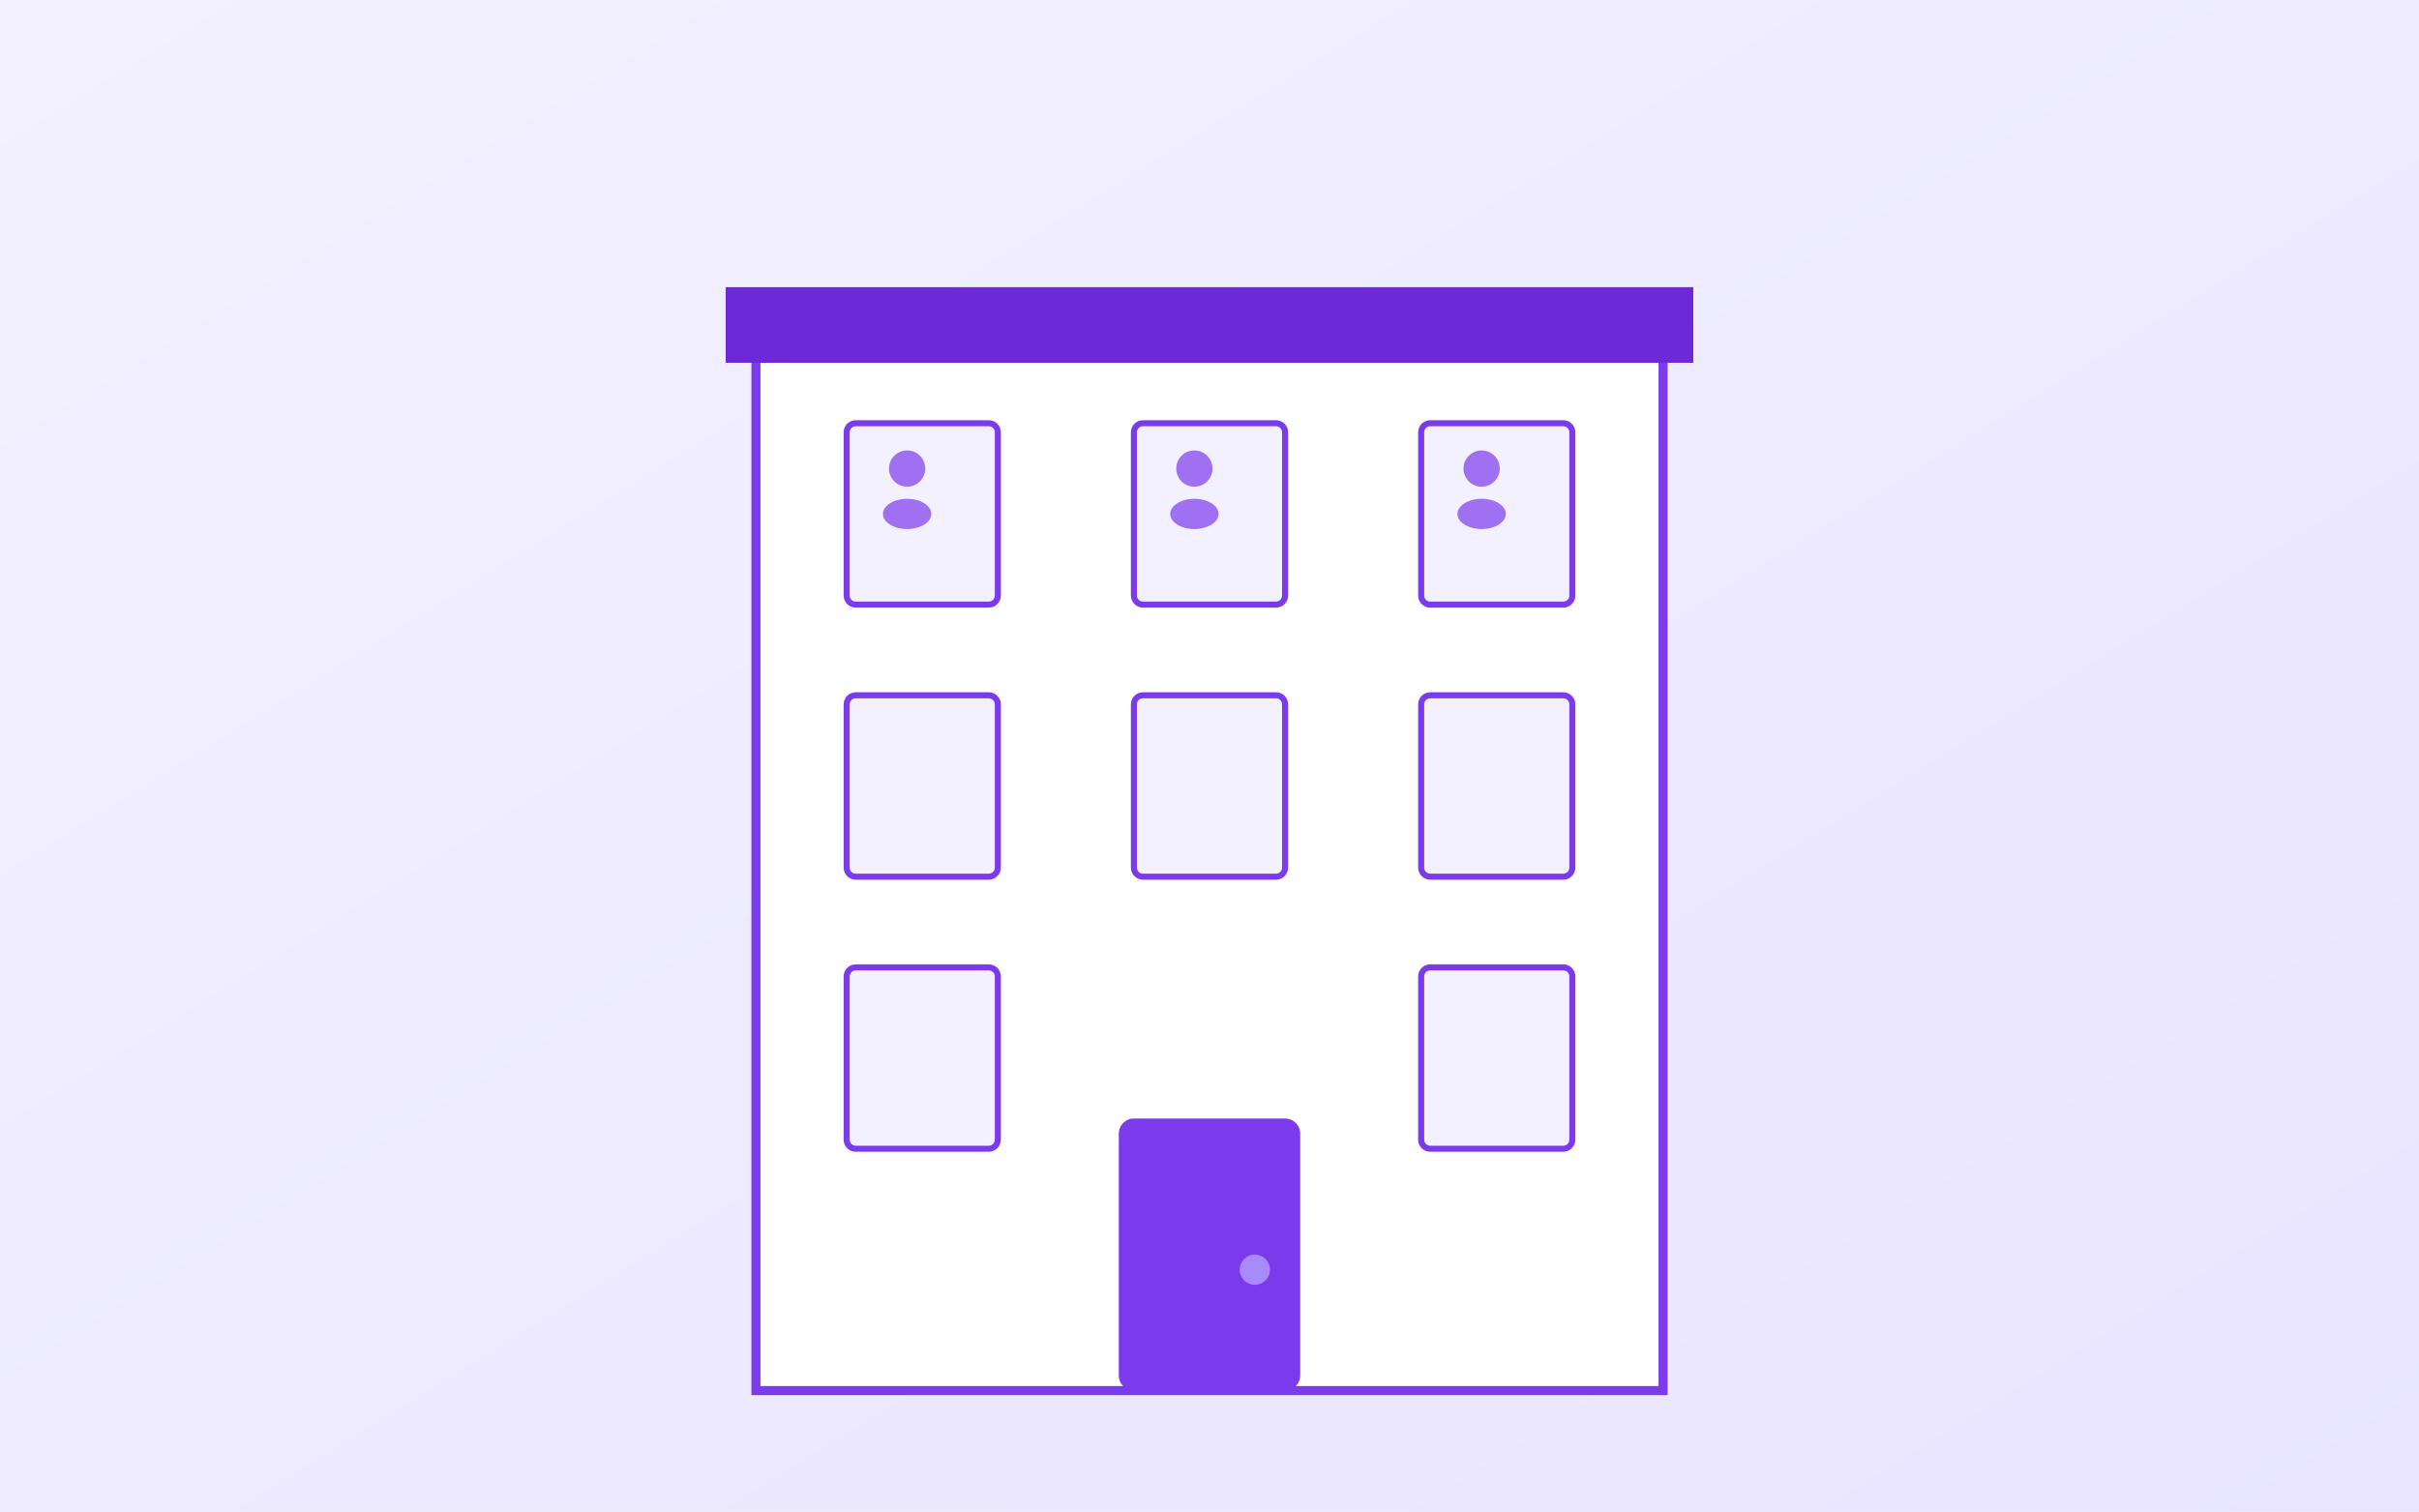
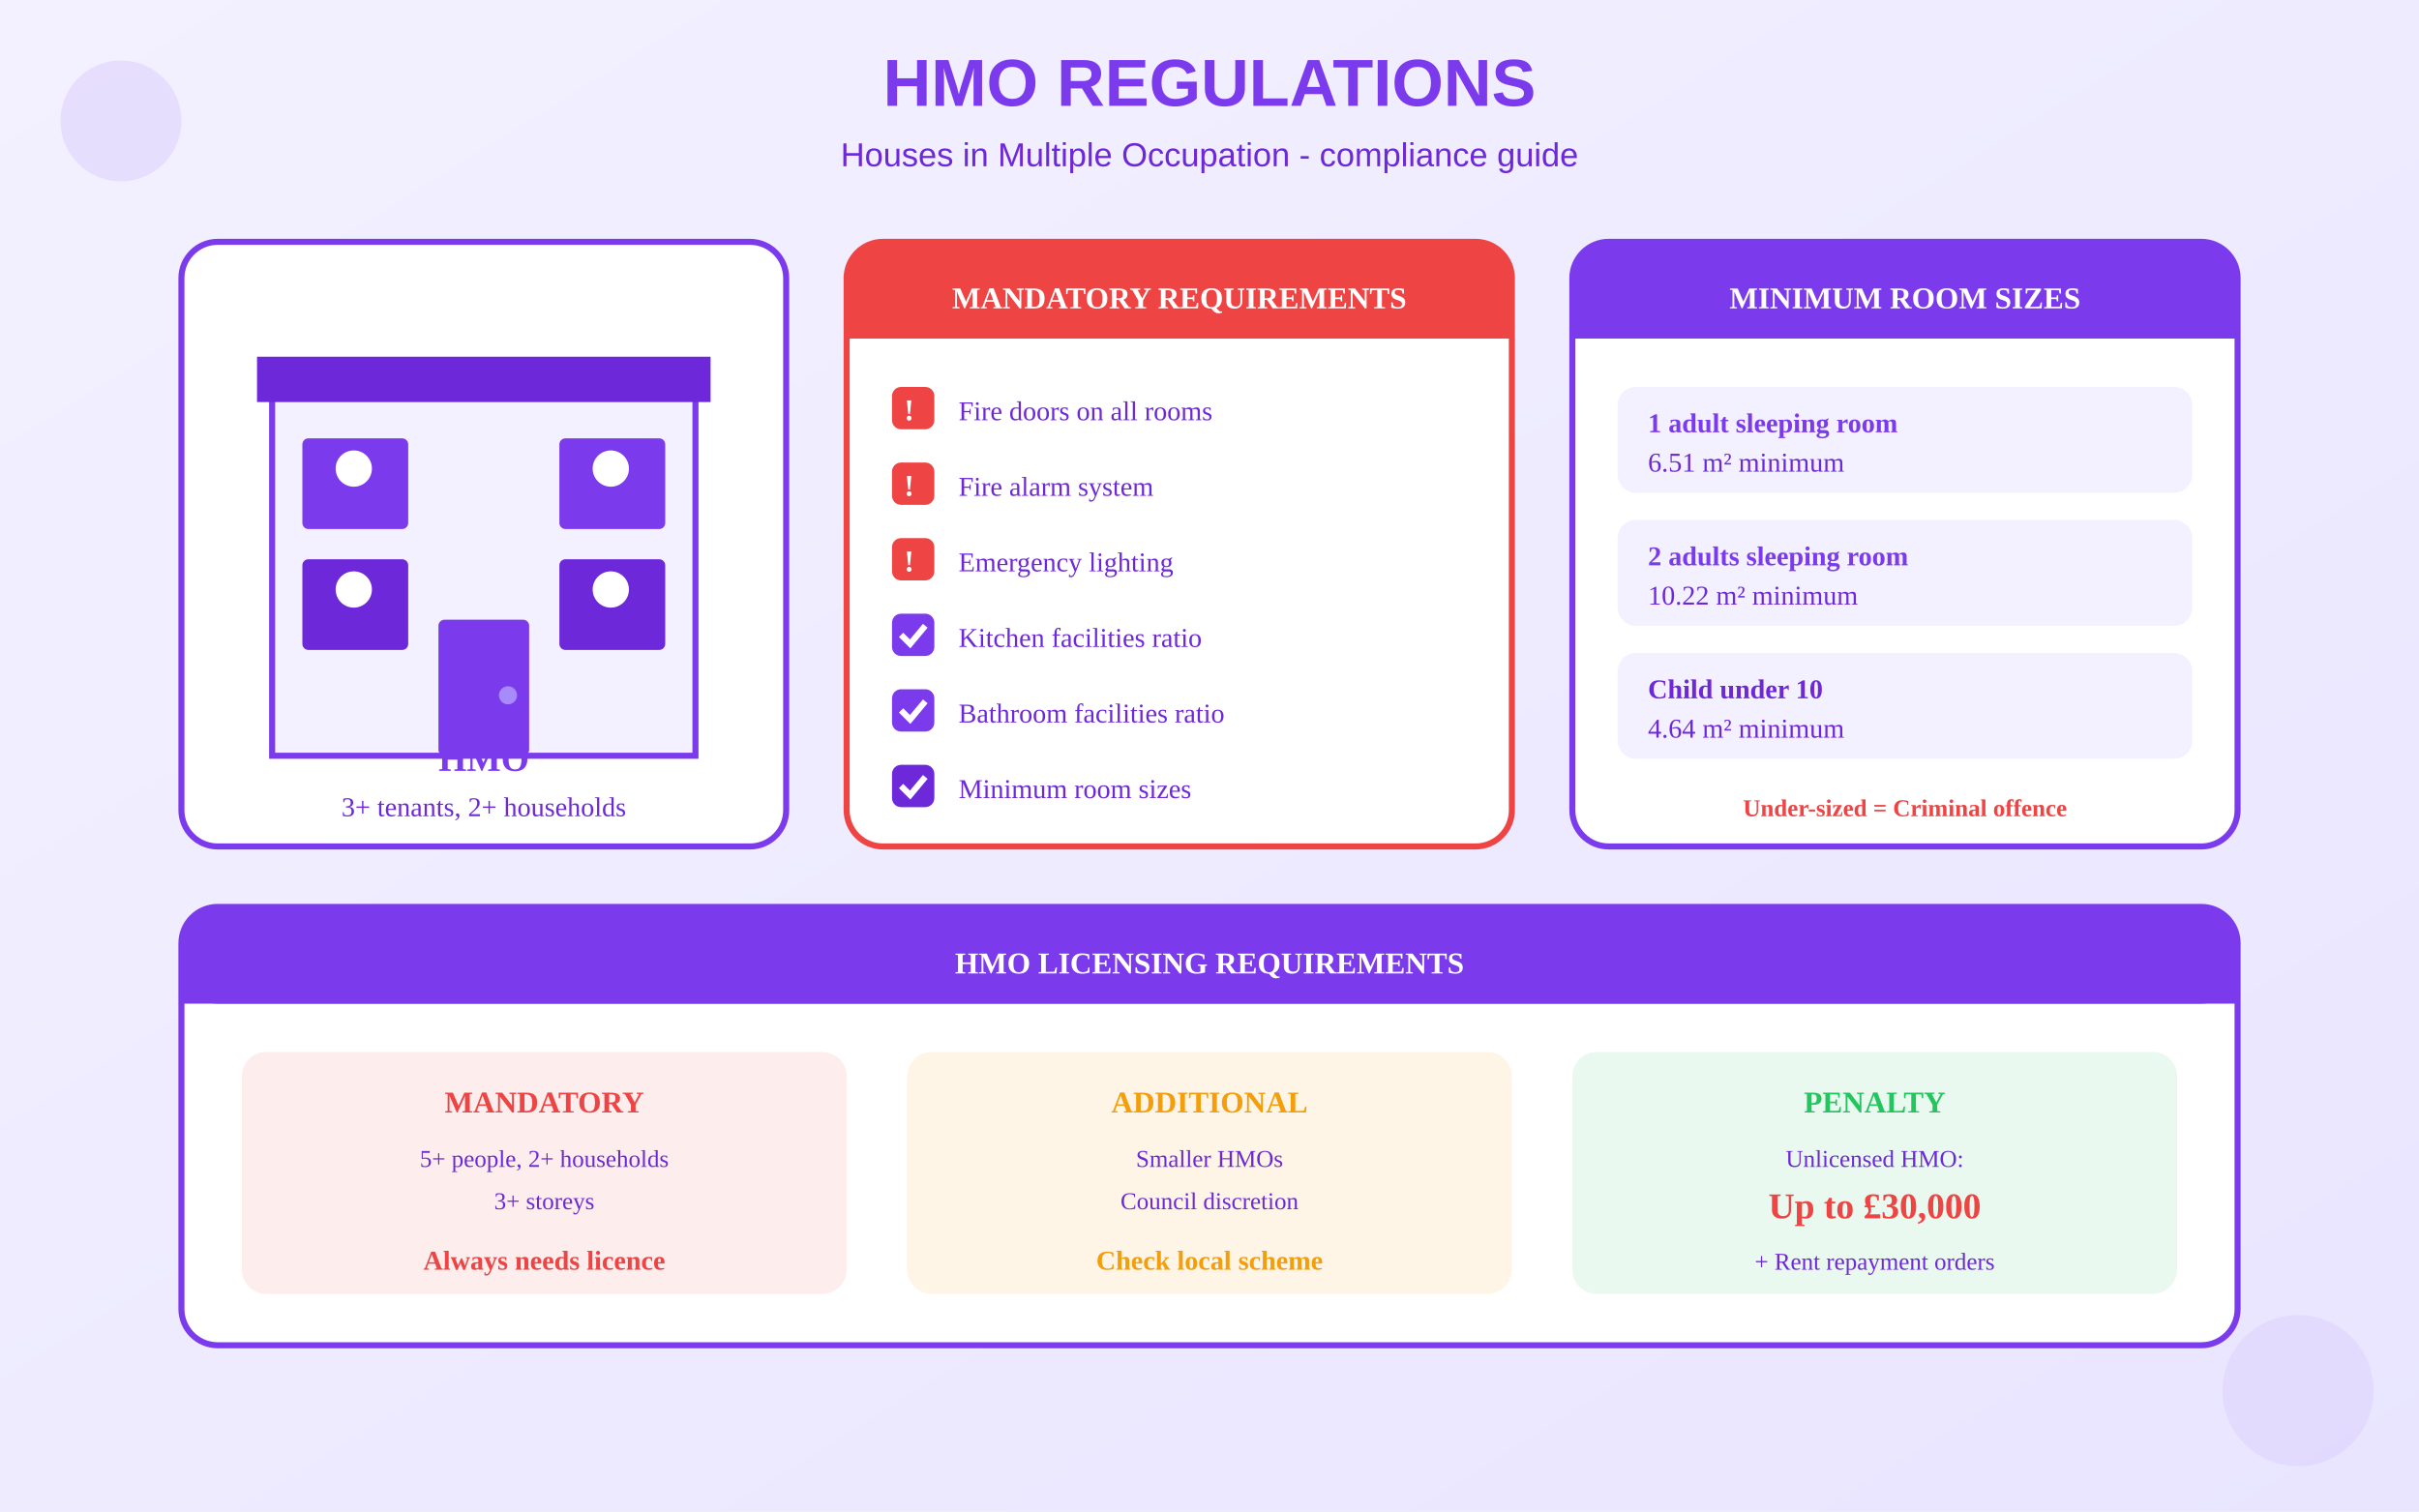
<svg xmlns="http://www.w3.org/2000/svg" viewBox="0 0 800 500">
  <defs>
    <linearGradient id="bgGrad" x1="0%" y1="0%" x2="100%" y2="100%">
      <stop offset="0%" style="stop-color:#F3F1FF" />
      <stop offset="100%" style="stop-color:#E9E5FF" />
    </linearGradient>
  </defs>
  <rect width="800" height="500" fill="url(#bgGrad)" />
-   <g transform="translate(250, 60)">
-     <rect x="0" y="50" width="300" height="350" fill="white" stroke="#7C3AED" stroke-width="3" />
-     <rect x="-10" y="35" width="320" height="25" fill="#6D28D9" />
-     <rect x="30" y="80" width="50" height="60" rx="3" fill="#F3F1FF" stroke="#7C3AED" stroke-width="2" />
-     <rect x="125" y="80" width="50" height="60" rx="3" fill="#F3F1FF" stroke="#7C3AED" stroke-width="2" />
-     <rect x="220" y="80" width="50" height="60" rx="3" fill="#F3F1FF" stroke="#7C3AED" stroke-width="2" />
-     <rect x="30" y="170" width="50" height="60" rx="3" fill="#F3F1FF" stroke="#7C3AED" stroke-width="2" />
-     <rect x="125" y="170" width="50" height="60" rx="3" fill="#F3F1FF" stroke="#7C3AED" stroke-width="2" />
-     <rect x="220" y="170" width="50" height="60" rx="3" fill="#F3F1FF" stroke="#7C3AED" stroke-width="2" />
-     <rect x="30" y="260" width="50" height="60" rx="3" fill="#F3F1FF" stroke="#7C3AED" stroke-width="2" />
-     <rect x="220" y="260" width="50" height="60" rx="3" fill="#F3F1FF" stroke="#7C3AED" stroke-width="2" />
-     <rect x="120" y="310" width="60" height="90" rx="5" fill="#7C3AED" />
-     <circle cx="165" cy="360" r="5" fill="#A78BFA" />
-     <g transform="translate(40, 100)">
-       <circle cx="10" cy="-5" r="6" fill="#7C3AED" opacity="0.7" />
-       <ellipse cx="10" cy="10" rx="8" ry="5" fill="#7C3AED" opacity="0.7" />
+   <text x="400" y="35" text-anchor="middle" fill="#7C3AED" font-size="22" font-weight="bold" font-family="Arial">HMO REGULATIONS</text>
+   <text x="400" y="55" text-anchor="middle" fill="#6D28D9" font-size="11" font-family="Arial">Houses in Multiple Occupation - compliance guide</text>
+   <g transform="translate(60, 80)">
+     <rect x="0" y="0" width="200" height="200" rx="12" fill="white" stroke="#7C3AED" stroke-width="2" />
+     <g transform="translate(30, 20)">
+       <rect x="0" y="30" width="140" height="120" fill="#F3F1FF" stroke="#7C3AED" stroke-width="2" />
+       <rect x="-5" y="18" width="150" height="15" fill="#6D28D9" />
+       <rect x="10" y="45" width="35" height="30" rx="2" fill="#7C3AED" />
+       <rect x="95" y="45" width="35" height="30" rx="2" fill="#7C3AED" />
+       <rect x="10" y="85" width="35" height="30" rx="2" fill="#6D28D9" />
+       <rect x="95" y="85" width="35" height="30" rx="2" fill="#6D28D9" />
+       <rect x="55" y="105" width="30" height="45" rx="2" fill="#7C3AED" />
+       <circle cx="78" cy="130" r="3" fill="#A78BFA" />
+       <circle cx="27" cy="55" r="6" fill="white" />
+       <circle cx="112" cy="55" r="6" fill="white" />
+       <circle cx="27" cy="95" r="6" fill="white" />
+       <circle cx="112" cy="95" r="6" fill="white" />
    </g>
-     <g transform="translate(135, 100)">
-       <circle cx="10" cy="-5" r="6" fill="#7C3AED" opacity="0.7" />
-       <ellipse cx="10" cy="10" rx="8" ry="5" fill="#7C3AED" opacity="0.7" />
+     <text x="100" y="175" text-anchor="middle" fill="#7C3AED" font-size="12" font-weight="bold">HMO</text>
+     <text x="100" y="190" text-anchor="middle" fill="#6D28D9" font-size="9">3+ tenants, 2+ households</text>
+   </g>
+   <g transform="translate(280, 80)">
+     <rect x="0" y="0" width="220" height="200" rx="12" fill="white" stroke="#EF4444" stroke-width="2" />
+     <rect x="0" y="0" width="220" height="32" rx="12" fill="#EF4444" />
+     <rect x="0" y="20" width="220" height="12" fill="#EF4444" />
+     <text x="110" y="22" text-anchor="middle" fill="white" font-size="10" font-weight="bold">MANDATORY REQUIREMENTS</text>
+     <g transform="translate(15, 48)">
+       <rect x="0" y="0" width="14" height="14" rx="3" fill="#EF4444" />
+       <text x="4" y="11" fill="white" font-size="10" font-weight="bold">!</text>
+       <text x="22" y="11" fill="#6D28D9" font-size="9">Fire doors on all rooms</text>
    </g>
-     <g transform="translate(230, 100)">
-       <circle cx="10" cy="-5" r="6" fill="#7C3AED" opacity="0.7" />
-       <ellipse cx="10" cy="10" rx="8" ry="5" fill="#7C3AED" opacity="0.7" />
+     <g transform="translate(15, 73)">
+       <rect x="0" y="0" width="14" height="14" rx="3" fill="#EF4444" />
+       <text x="4" y="11" fill="white" font-size="10" font-weight="bold">!</text>
+       <text x="22" y="11" fill="#6D28D9" font-size="9">Fire alarm system</text>
+     </g>
+     <g transform="translate(15, 98)">
+       <rect x="0" y="0" width="14" height="14" rx="3" fill="#EF4444" />
+       <text x="4" y="11" fill="white" font-size="10" font-weight="bold">!</text>
+       <text x="22" y="11" fill="#6D28D9" font-size="9">Emergency lighting</text>
+     </g>
+     <g transform="translate(15, 123)">
+       <rect x="0" y="0" width="14" height="14" rx="3" fill="#7C3AED" />
+       <path d="M3 7 L6 10 L11 4" stroke="white" stroke-width="2" fill="none" />
+       <text x="22" y="11" fill="#6D28D9" font-size="9">Kitchen facilities ratio</text>
+     </g>
+     <g transform="translate(15, 148)">
+       <rect x="0" y="0" width="14" height="14" rx="3" fill="#7C3AED" />
+       <path d="M3 7 L6 10 L11 4" stroke="white" stroke-width="2" fill="none" />
+       <text x="22" y="11" fill="#6D28D9" font-size="9">Bathroom facilities ratio</text>
+     </g>
+     <g transform="translate(15, 173)">
+       <rect x="0" y="0" width="14" height="14" rx="3" fill="#6D28D9" />
+       <path d="M3 7 L6 10 L11 4" stroke="white" stroke-width="2" fill="none" />
+       <text x="22" y="11" fill="#6D28D9" font-size="9">Minimum room sizes</text>
    </g>
  </g>
+   <g transform="translate(520, 80)">
+     <rect x="0" y="0" width="220" height="200" rx="12" fill="white" stroke="#7C3AED" stroke-width="2" />
+     <rect x="0" y="0" width="220" height="32" rx="12" fill="#7C3AED" />
+     <rect x="0" y="20" width="220" height="12" fill="#7C3AED" />
+     <text x="110" y="22" text-anchor="middle" fill="white" font-size="10" font-weight="bold">MINIMUM ROOM SIZES</text>
+     <g transform="translate(15, 48)">
+       <rect x="0" y="0" width="190" height="35" rx="6" fill="#F3F1FF" />
+       <text x="10" y="15" fill="#7C3AED" font-size="9" font-weight="bold">1 adult sleeping room</text>
+       <text x="10" y="28" fill="#6D28D9" font-size="9">6.51 m² minimum</text>
+     </g>
+     <g transform="translate(15, 92)">
+       <rect x="0" y="0" width="190" height="35" rx="6" fill="#F3F1FF" />
+       <text x="10" y="15" fill="#7C3AED" font-size="9" font-weight="bold">2 adults sleeping room</text>
+       <text x="10" y="28" fill="#6D28D9" font-size="9">10.22 m² minimum</text>
+     </g>
+     <g transform="translate(15, 136)">
+       <rect x="0" y="0" width="190" height="35" rx="6" fill="#F3F1FF" />
+       <text x="10" y="15" fill="#6D28D9" font-size="9" font-weight="bold">Child under 10</text>
+       <text x="10" y="28" fill="#6D28D9" font-size="9">4.64 m² minimum</text>
+     </g>
+     <text x="110" y="190" text-anchor="middle" fill="#EF4444" font-size="8" font-weight="bold">Under-sized = Criminal offence</text>
+   </g>
+   <g transform="translate(60, 300)">
+     <rect x="0" y="0" width="680" height="145" rx="12" fill="white" stroke="#7C3AED" stroke-width="2" />
+     <rect x="0" y="0" width="680" height="32" rx="12" fill="#7C3AED" />
+     <rect x="0" y="20" width="680" height="12" fill="#7C3AED" />
+     <text x="340" y="22" text-anchor="middle" fill="white" font-size="10" font-weight="bold">HMO LICENSING REQUIREMENTS</text>
+     <g transform="translate(20, 48)">
+       <rect x="0" y="0" width="200" height="80" rx="8" fill="#EF4444" opacity="0.1" />
+       <text x="100" y="20" text-anchor="middle" fill="#EF4444" font-size="10" font-weight="bold">MANDATORY</text>
+       <text x="100" y="38" text-anchor="middle" fill="#6D28D9" font-size="8">5+ people, 2+ households</text>
+       <text x="100" y="52" text-anchor="middle" fill="#6D28D9" font-size="8">3+ storeys</text>
+       <text x="100" y="72" text-anchor="middle" fill="#EF4444" font-size="9" font-weight="bold">Always needs licence</text>
+     </g>
+     <g transform="translate(240, 48)">
+       <rect x="0" y="0" width="200" height="80" rx="8" fill="#F59E0B" opacity="0.1" />
+       <text x="100" y="20" text-anchor="middle" fill="#F59E0B" font-size="10" font-weight="bold">ADDITIONAL</text>
+       <text x="100" y="38" text-anchor="middle" fill="#6D28D9" font-size="8">Smaller HMOs</text>
+       <text x="100" y="52" text-anchor="middle" fill="#6D28D9" font-size="8">Council discretion</text>
+       <text x="100" y="72" text-anchor="middle" fill="#F59E0B" font-size="9" font-weight="bold">Check local scheme</text>
+     </g>
+     <g transform="translate(460, 48)">
+       <rect x="0" y="0" width="200" height="80" rx="8" fill="#22C55E" opacity="0.1" />
+       <text x="100" y="20" text-anchor="middle" fill="#22C55E" font-size="10" font-weight="bold">PENALTY</text>
+       <text x="100" y="38" text-anchor="middle" fill="#6D28D9" font-size="8">Unlicensed HMO:</text>
+       <text x="100" y="55" text-anchor="middle" fill="#EF4444" font-size="12" font-weight="bold">Up to £30,000</text>
+       <text x="100" y="72" text-anchor="middle" fill="#6D28D9" font-size="8">+ Rent repayment orders</text>
+     </g>
+   </g>
+   <circle cx="40" cy="40" r="20" fill="#7C3AED" opacity="0.1" />
+   <circle cx="760" cy="460" r="25" fill="#A78BFA" opacity="0.12" />
</svg>
